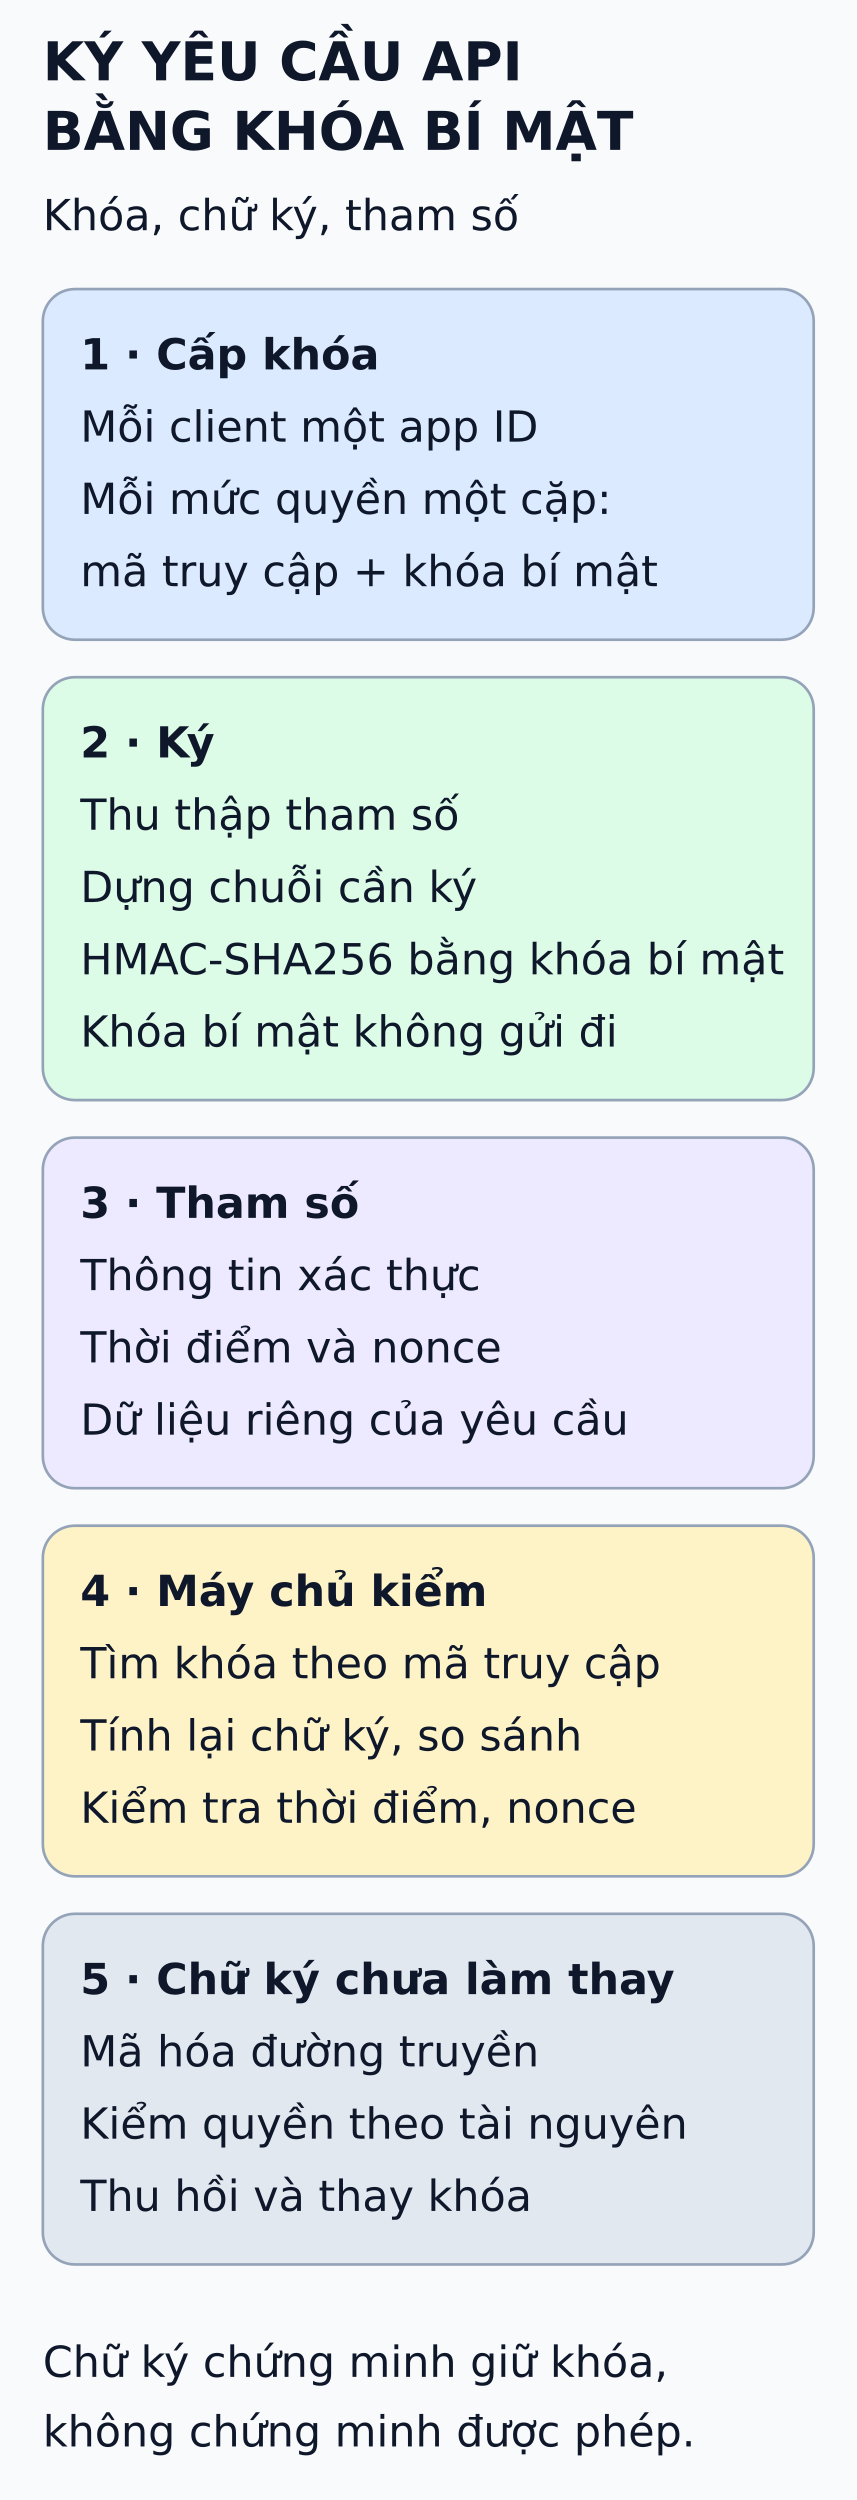
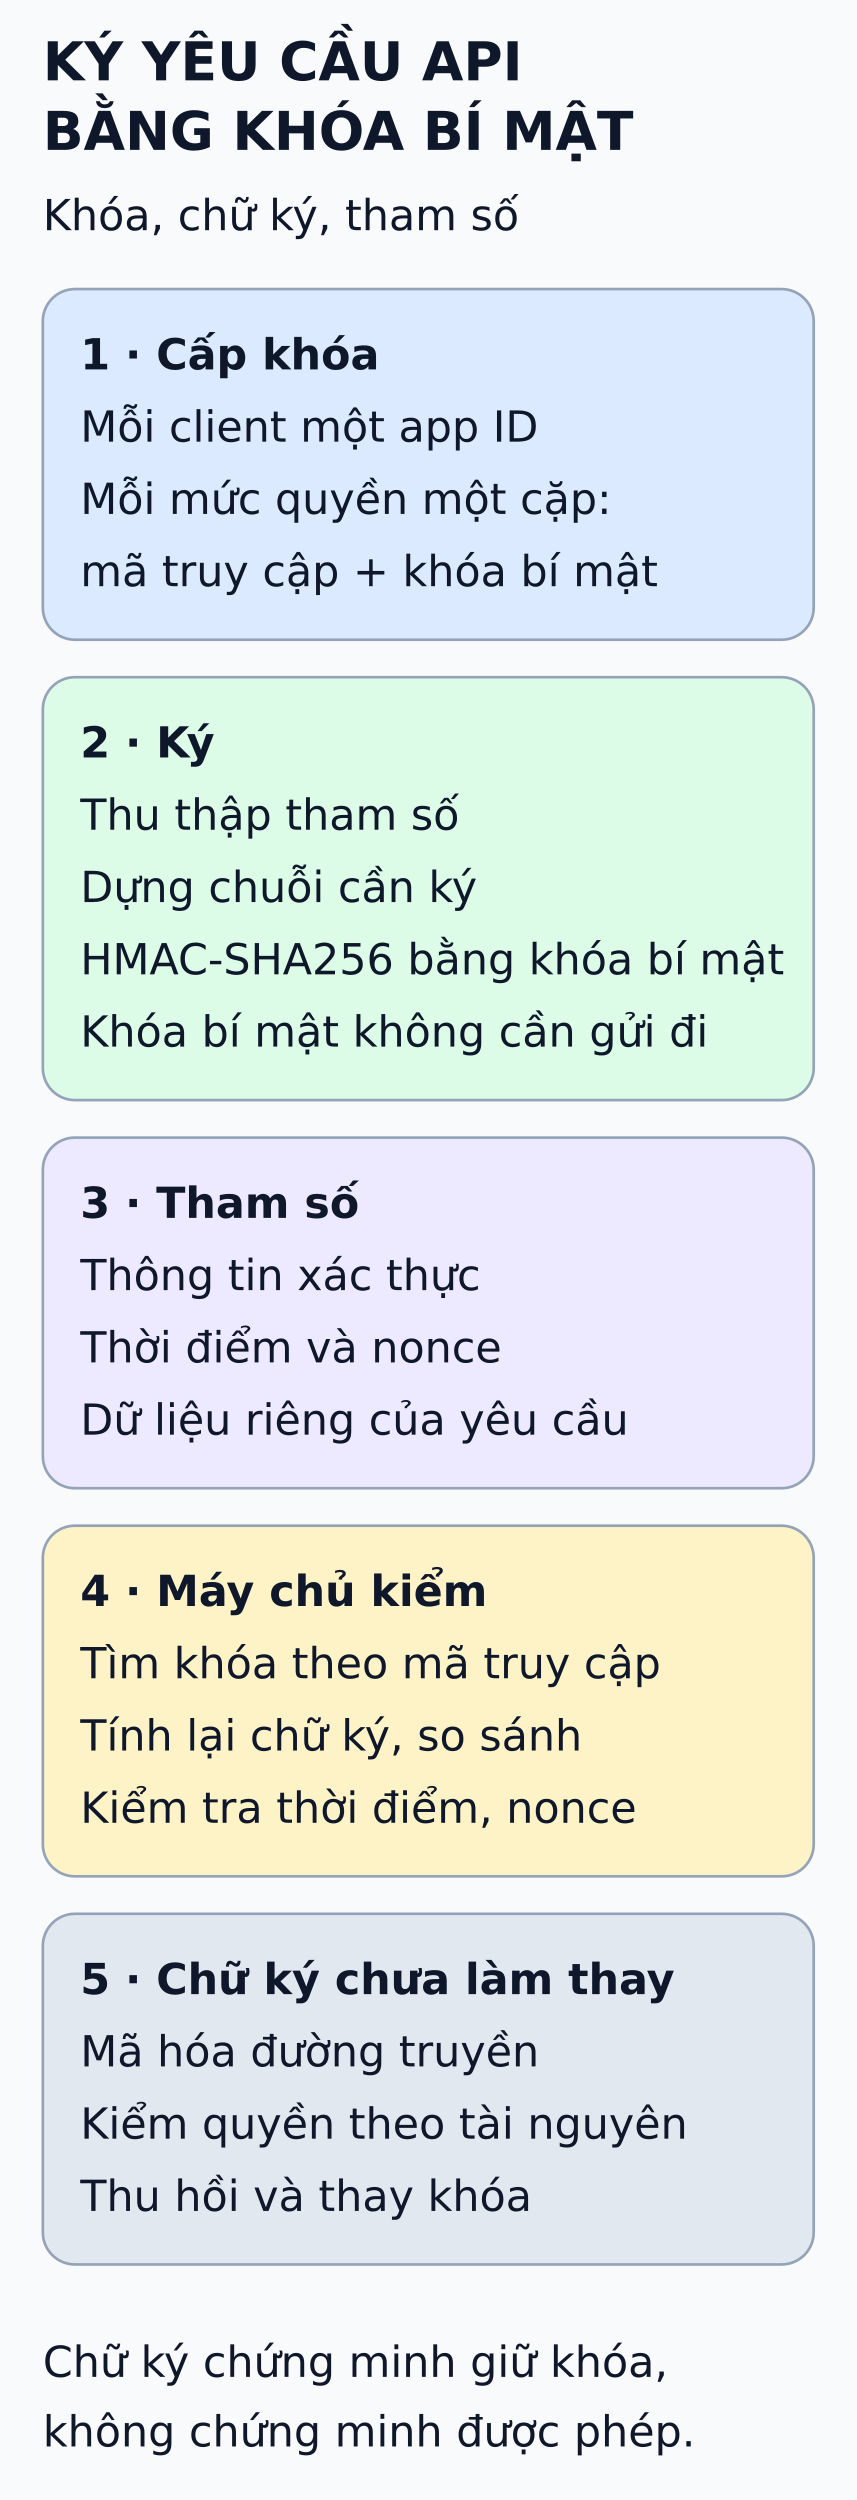
<svg xmlns="http://www.w3.org/2000/svg" viewBox="0 0 320 934" width="320" height="934" role="img" aria-labelledby="title desc">
  <defs>
    <marker id="arrow" markerWidth="8" markerHeight="8" refX="6" refY="3" orient="auto">
      <path d="M0,0 L6,3 L0,6" fill="none" stroke="#475569" stroke-width="1.5" />
    </marker>
  </defs>
  <rect width="320" height="934" fill="#f8fafc" />
  <g font-family="DejaVu Sans, Arial, sans-serif" fill="#0f172a">
    <text x="16" y="30" font-size="20" font-weight="bold">KÝ YÊU CẦU API</text>
    <text x="16" y="56" font-size="20" font-weight="bold">BẰNG KHÓA BÍ MẬT</text>
    <text x="16" y="86" font-size="16" font-weight="normal">Khóa, chữ ký, tham số</text>
    <rect x="16" y="108" width="288" height="131" rx="12" fill="#dbeafe" stroke="#94a3b8" />
    <text x="30" y="138" font-size="16" font-weight="bold">1 · Cấp khóa</text>
    <text x="30" y="165" font-size="16" font-weight="normal">Mỗi client một app ID</text>
    <text x="30" y="192" font-size="16" font-weight="normal">Mỗi mức quyền một cặp:</text>
    <text x="30" y="219" font-size="16" font-weight="normal">mã truy cập + khóa bí mật</text>
    <rect x="16" y="253" width="288" height="158" rx="12" fill="#dcfce7" stroke="#94a3b8" />
    <text x="30" y="283" font-size="16" font-weight="bold">2 · Ký</text>
    <text x="30" y="310" font-size="16" font-weight="normal">Thu thập tham số</text>
    <text x="30" y="337" font-size="16" font-weight="normal">Dựng chuỗi cần ký</text>
    <text x="30" y="364" font-size="16" font-weight="normal">HMAC-SHA256 bằng khóa bí mật</text>
-     <text x="30" y="391" font-size="16" font-weight="normal">Khóa bí mật không gửi đi</text>
+     <text x="30" y="391" font-size="16" font-weight="normal">Khóa bí mật không cần gửi đi</text>
    <rect x="16" y="425" width="288" height="131" rx="12" fill="#ede9fe" stroke="#94a3b8" />
    <text x="30" y="455" font-size="16" font-weight="bold">3 · Tham số</text>
    <text x="30" y="482" font-size="16" font-weight="normal">Thông tin xác thực</text>
    <text x="30" y="509" font-size="16" font-weight="normal">Thời điểm và nonce</text>
    <text x="30" y="536" font-size="16" font-weight="normal">Dữ liệu riêng của yêu cầu</text>
    <rect x="16" y="570" width="288" height="131" rx="12" fill="#fef3c7" stroke="#94a3b8" />
    <text x="30" y="600" font-size="16" font-weight="bold">4 · Máy chủ kiểm</text>
    <text x="30" y="627" font-size="16" font-weight="normal">Tìm khóa theo mã truy cập</text>
    <text x="30" y="654" font-size="16" font-weight="normal">Tính lại chữ ký, so sánh</text>
    <text x="30" y="681" font-size="16" font-weight="normal">Kiểm tra thời điểm, nonce</text>
    <rect x="16" y="715" width="288" height="131" rx="12" fill="#e2e8f0" stroke="#94a3b8" />
    <text x="30" y="745" font-size="16" font-weight="bold">5 · Chữ ký chưa làm thay</text>
    <text x="30" y="772" font-size="16" font-weight="normal">Mã hóa đường truyền</text>
    <text x="30" y="799" font-size="16" font-weight="normal">Kiểm quyền theo tài nguyên</text>
    <text x="30" y="826" font-size="16" font-weight="normal">Thu hồi và thay khóa</text>
    <text x="16" y="888" font-size="16" font-weight="normal">Chữ ký chứng minh giữ khóa,</text>
    <text x="16" y="914" font-size="16" font-weight="normal">không chứng minh được phép.</text>
  </g>
</svg>
